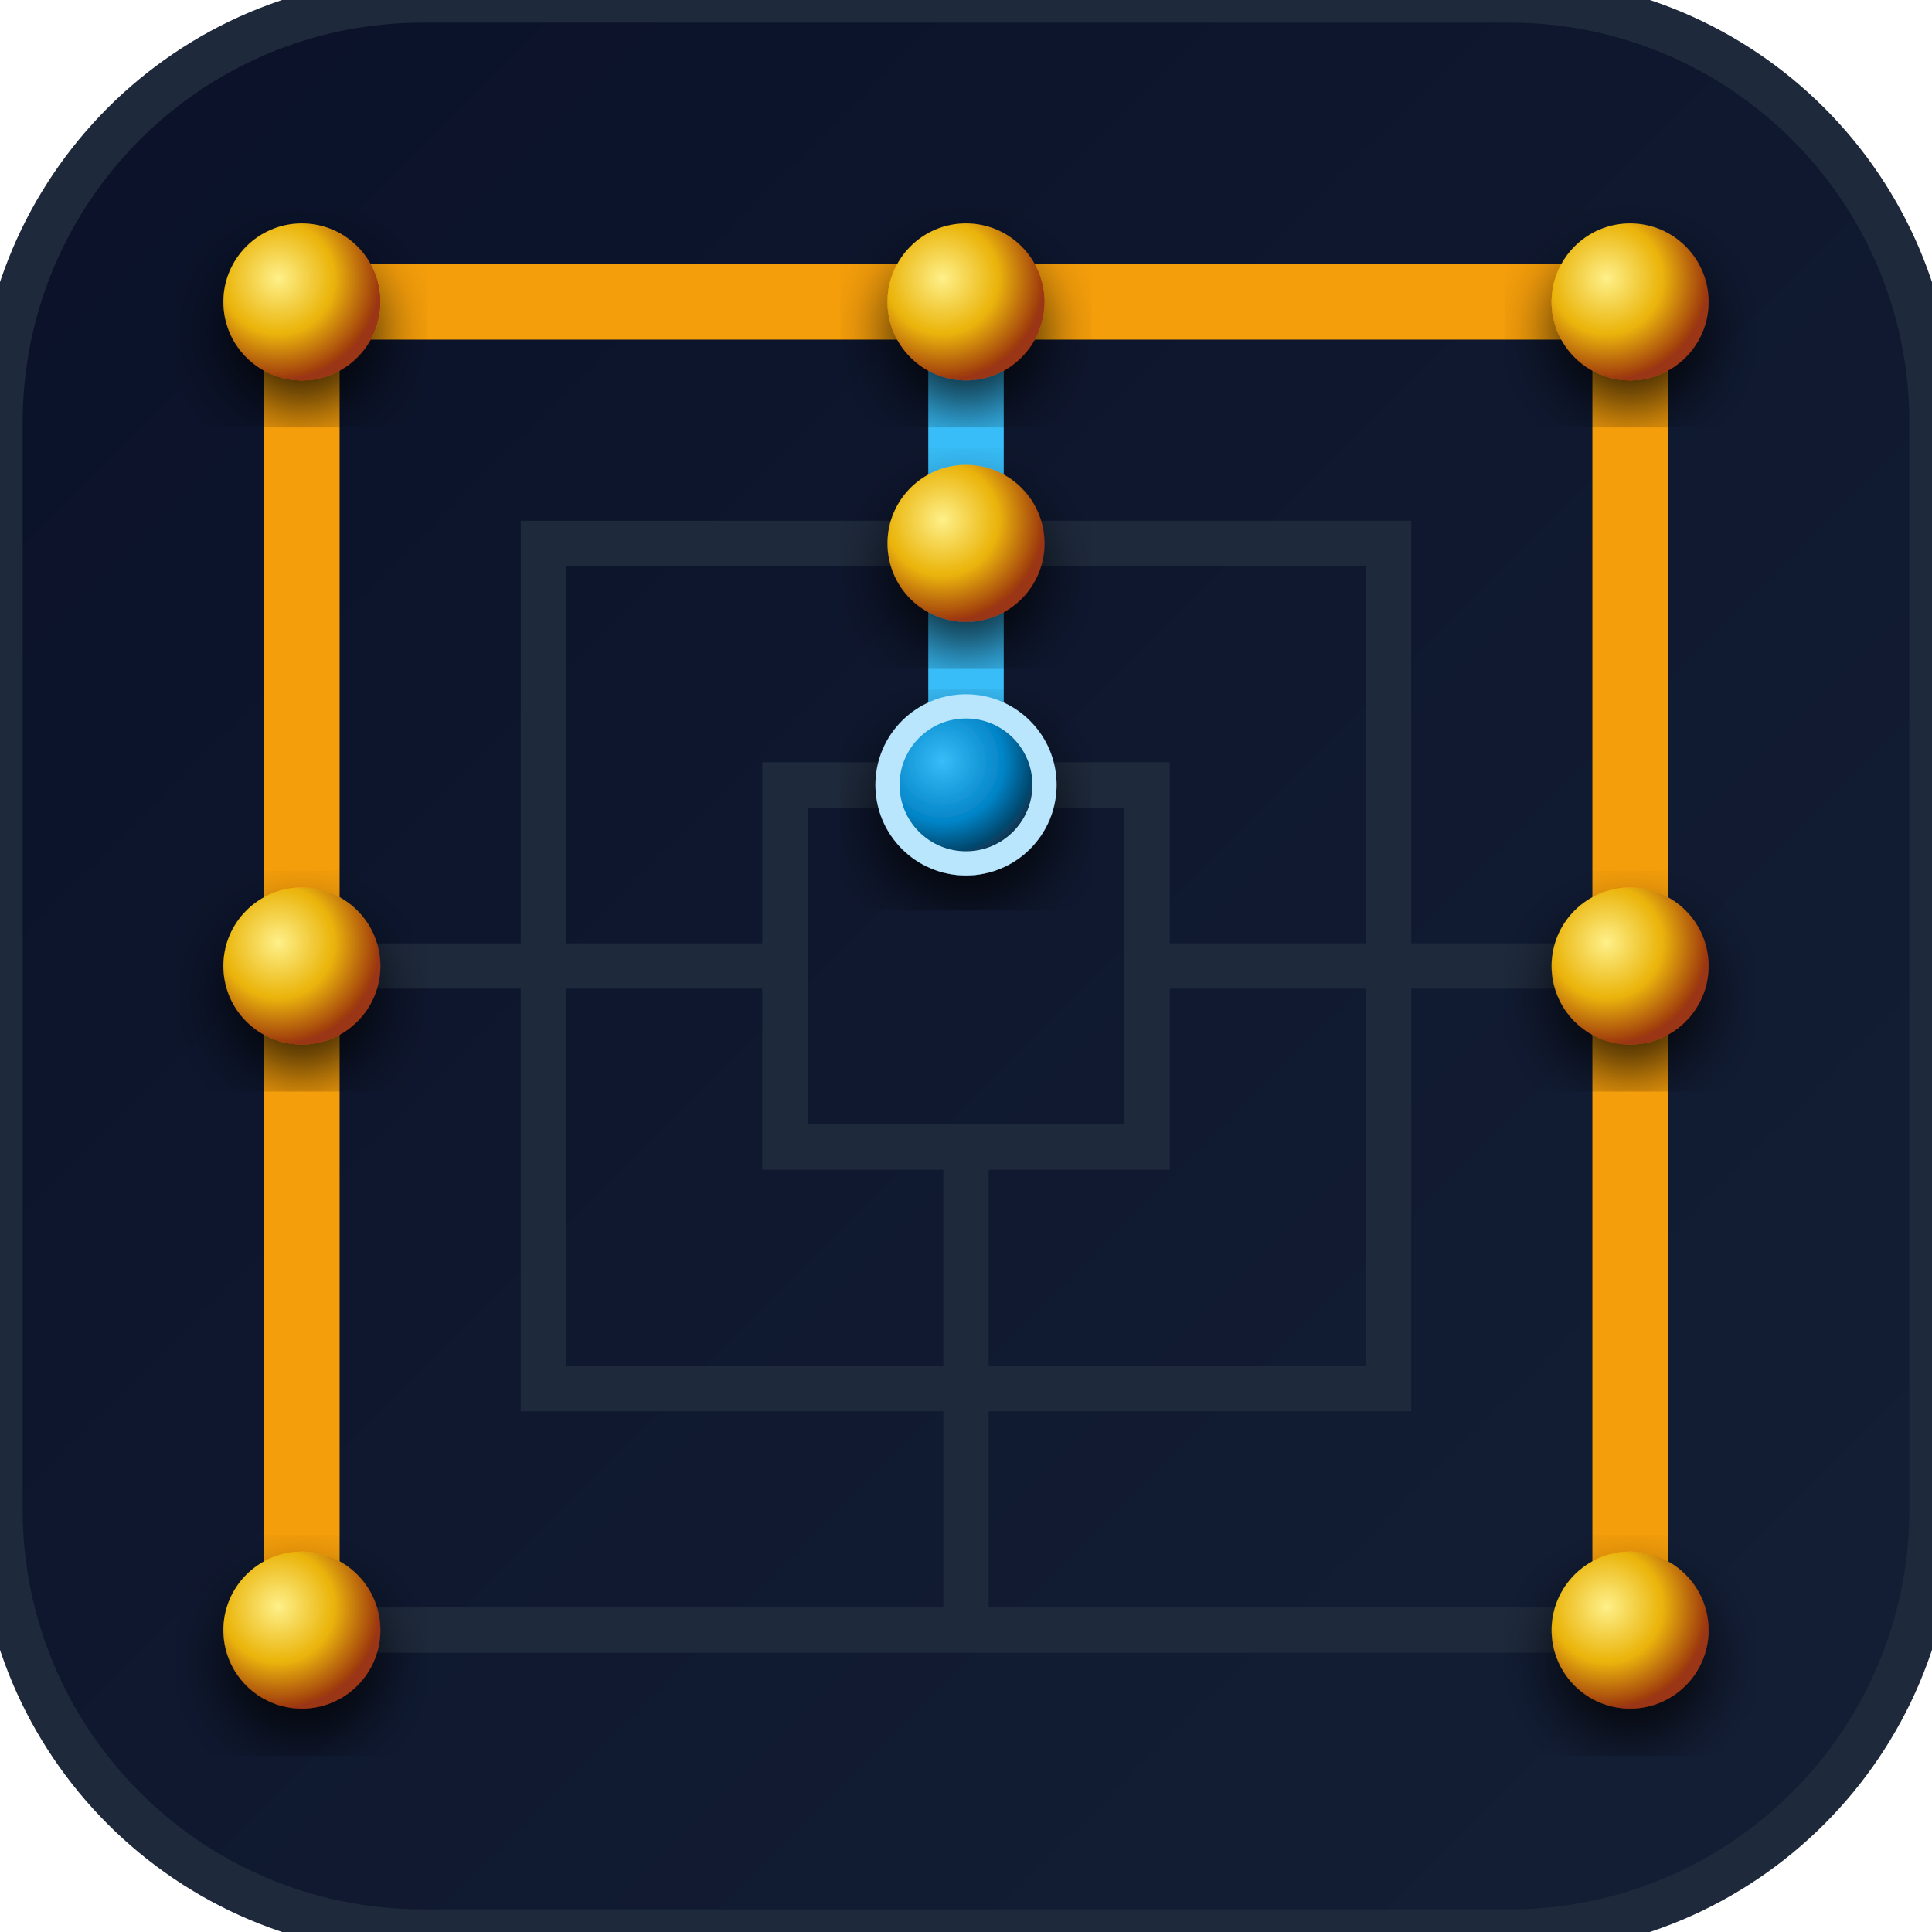
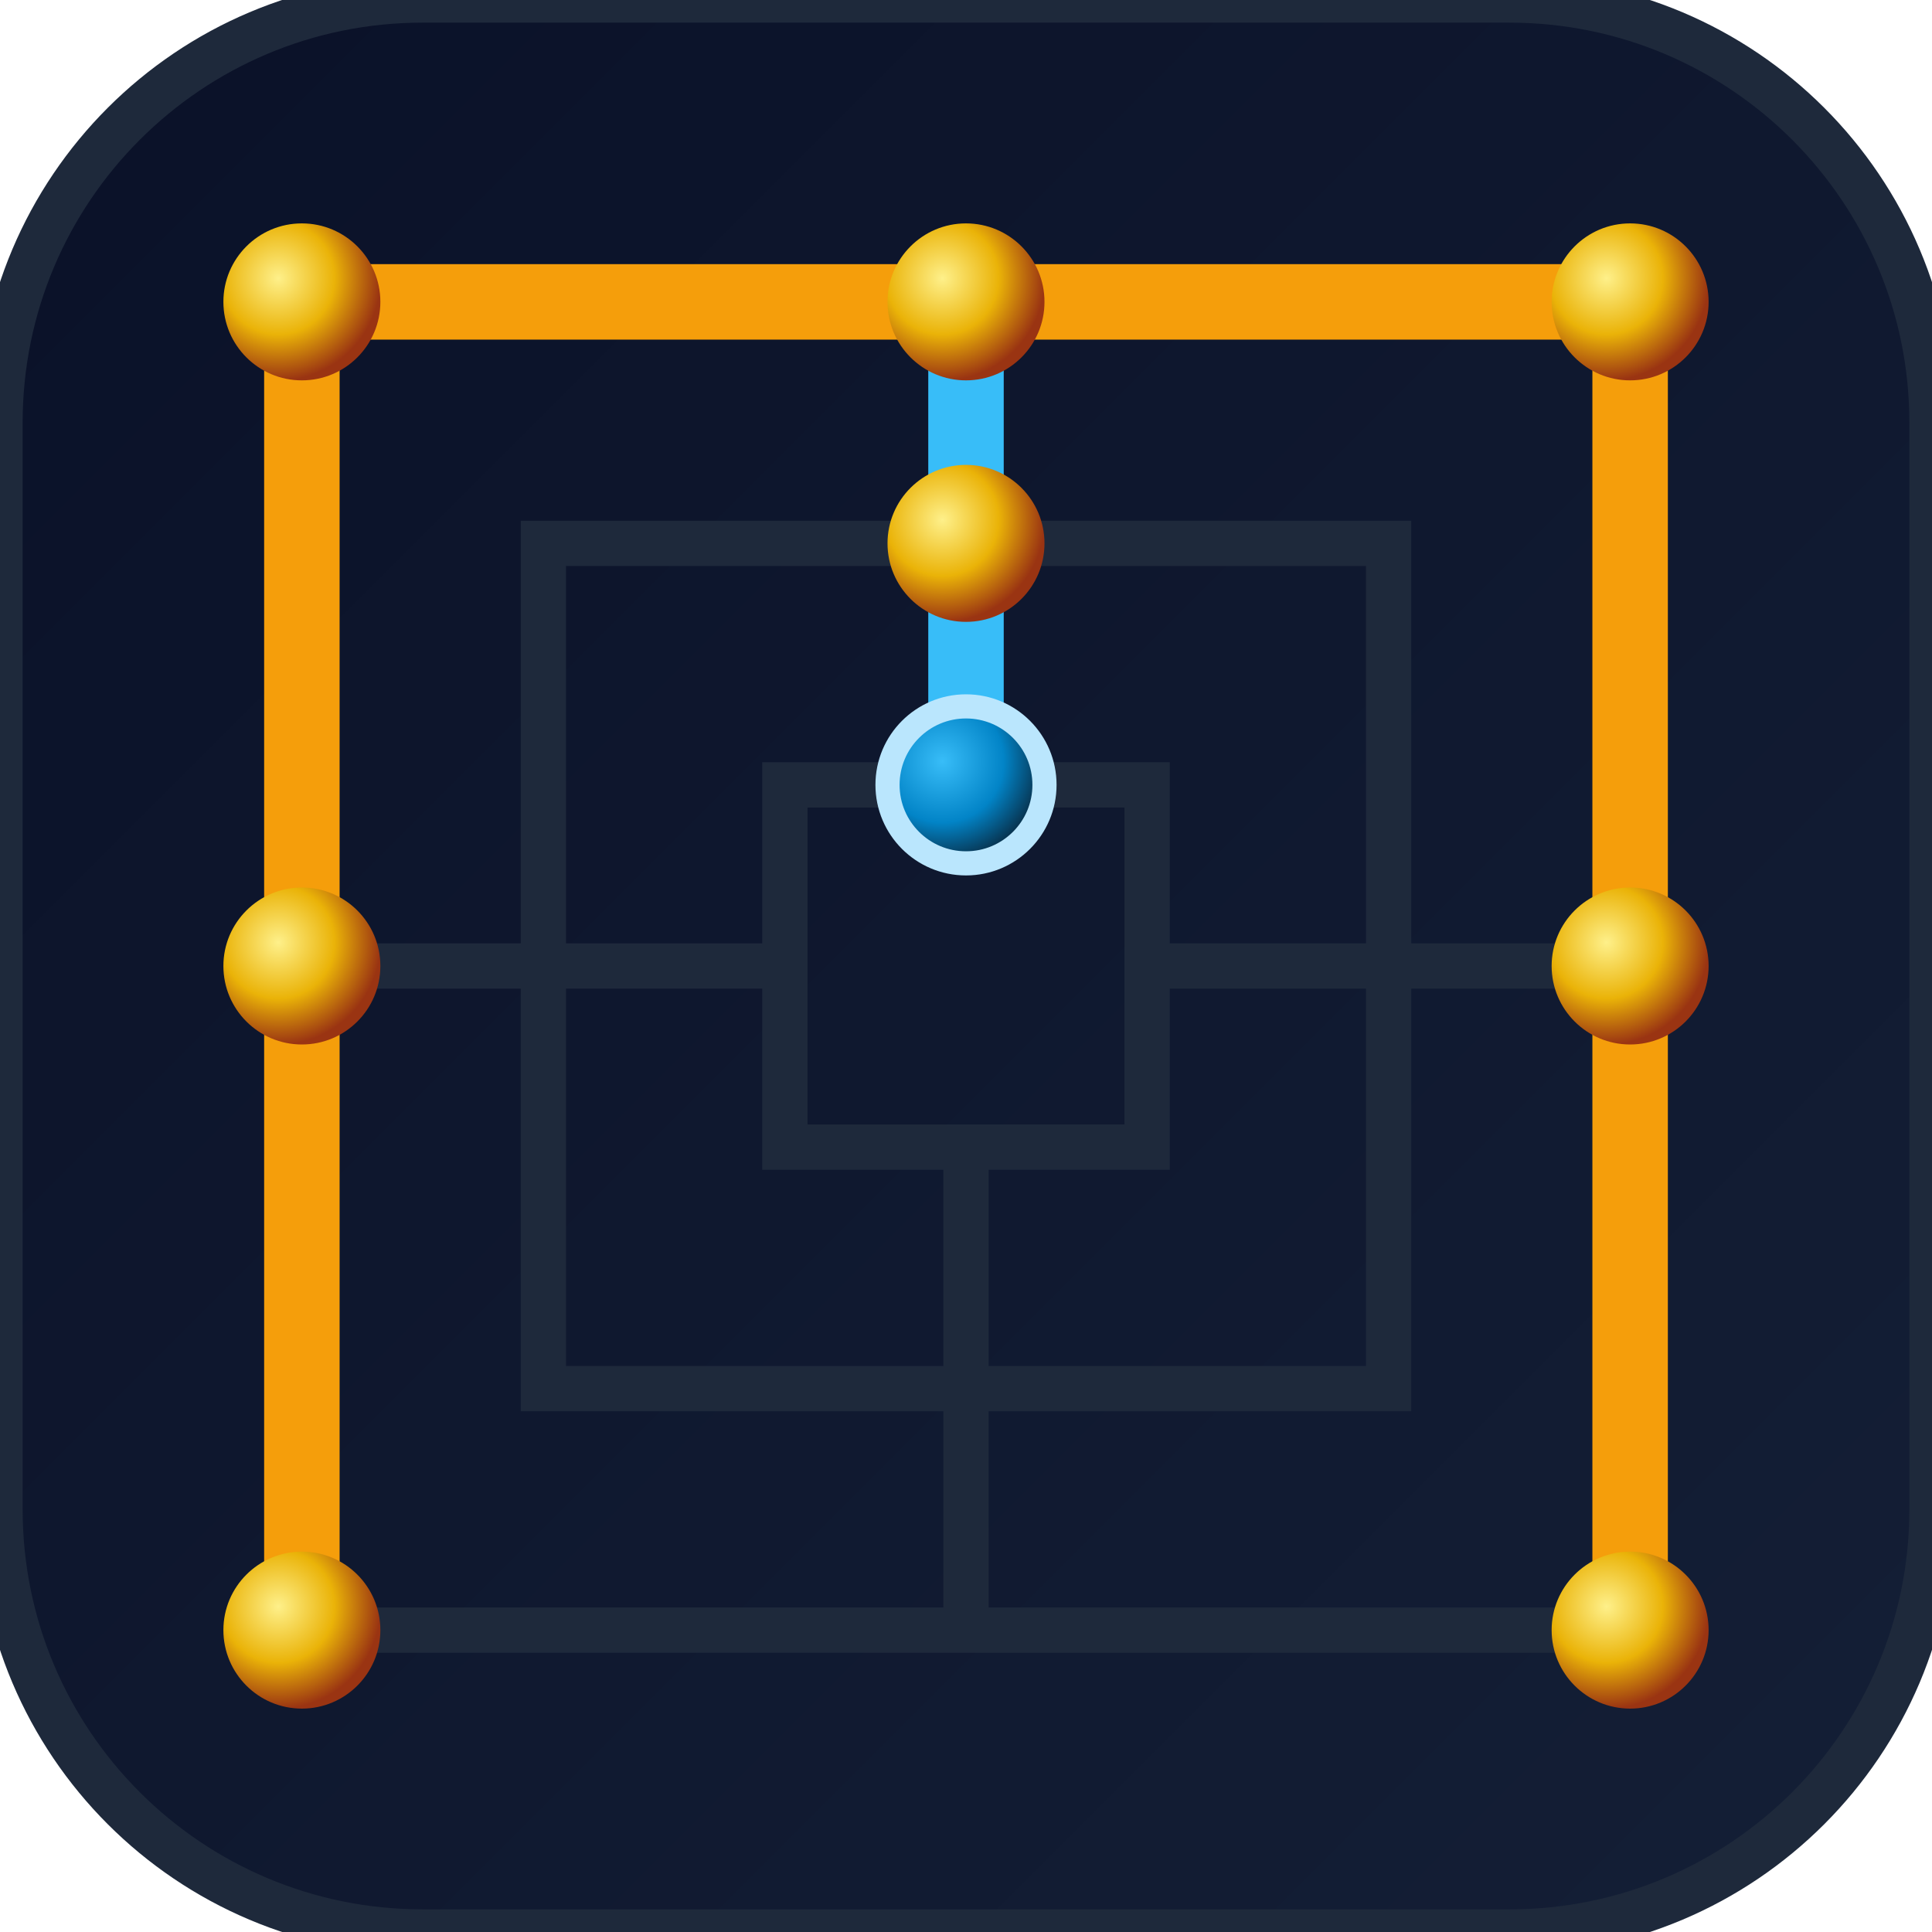
<svg xmlns="http://www.w3.org/2000/svg" viewBox="0 0 64 64">
  <defs>
-     <linearGradient id="bgMlinClean" x1="0%" y1="0%" x2="100%" y2="100%">
+     <linearGradient id="bgM" x1="0%" y1="0%" x2="100%" y2="100%">
      <stop offset="0%" stop-color="#0a1128" />
      <stop offset="100%" stop-color="#141f36" />
    </linearGradient>
-     <radialGradient id="goldDotClean" cx="35%" cy="35%" r="65%">
+     <radialGradient id="goldD" cx="35%" cy="35%" r="65%">
      <stop offset="0%" stop-color="#fef08a" />
      <stop offset="55%" stop-color="#eab308" />
      <stop offset="100%" stop-color="#9a3412" />
    </radialGradient>
-     <radialGradient id="cyanDotClean" cx="35%" cy="35%" r="65%">
+     <radialGradient id="cyanD" cx="35%" cy="35%" r="65%">
      <stop offset="0%" stop-color="#38bdf8" />
      <stop offset="60%" stop-color="#0284c7" />
      <stop offset="100%" stop-color="#082f49" />
    </radialGradient>
-     <filter id="dotShadow" x="-30%" y="-30%" width="160%" height="160%">
-       <feDropShadow dx="0" dy="1" stdDeviation="1" flood-color="#000" flood-opacity="0.8" />
-     </filter>
  </defs>
-   <rect width="64" height="64" rx="14" fill="url(#bgMlinClean)" stroke="#1e293b" stroke-width="1.5" />
+   <rect width="64" height="64" rx="14" fill="url(#bgM)" stroke="#1e293b" stroke-width="1.5" />
  <rect x="10" y="10" width="44" height="44" fill="none" stroke="#1e293b" stroke-width="1.5" />
  <rect x="18" y="18" width="28" height="28" fill="none" stroke="#1e293b" stroke-width="1.5" />
  <rect x="26" y="26" width="12" height="12" fill="none" stroke="#1e293b" stroke-width="1.5" />
  <line x1="32" y1="10" x2="32" y2="26" stroke="#1e293b" stroke-width="1.5" />
  <line x1="32" y1="38" x2="32" y2="54" stroke="#1e293b" stroke-width="1.5" />
  <line x1="10" y1="32" x2="26" y2="32" stroke="#1e293b" stroke-width="1.5" />
  <line x1="38" y1="32" x2="54" y2="32" stroke="#1e293b" stroke-width="1.5" />
  <line x1="10" y1="10" x2="54" y2="10" stroke="#f59e0b" stroke-width="2.5" stroke-linecap="round" />
  <line x1="10" y1="10" x2="10" y2="54" stroke="#f59e0b" stroke-width="2.5" stroke-linecap="round" />
  <line x1="32" y1="10" x2="32" y2="26" stroke="#38bdf8" stroke-width="2.5" stroke-linecap="round" />
  <line x1="54" y1="10" x2="54" y2="54" stroke="#f59e0b" stroke-width="2.5" stroke-linecap="round" />
-   <circle cx="10" cy="10" r="2.6" fill="url(#goldDotClean)" filter="url(#dotShadow)" />
-   <circle cx="10" cy="32" r="2.6" fill="url(#goldDotClean)" filter="url(#dotShadow)" />
-   <circle cx="10" cy="54" r="2.6" fill="url(#goldDotClean)" filter="url(#dotShadow)" />
-   <circle cx="54" cy="10" r="2.6" fill="url(#goldDotClean)" filter="url(#dotShadow)" />
-   <circle cx="54" cy="32" r="2.6" fill="url(#goldDotClean)" filter="url(#dotShadow)" />
-   <circle cx="54" cy="54" r="2.6" fill="url(#goldDotClean)" filter="url(#dotShadow)" />
-   <circle cx="32" cy="10" r="2.6" fill="url(#goldDotClean)" filter="url(#dotShadow)" />
-   <circle cx="32" cy="18" r="2.6" fill="url(#goldDotClean)" filter="url(#dotShadow)" />
-   <circle cx="32" cy="26" r="2.6" fill="url(#cyanDotClean)" stroke="#bae6fd" stroke-width="0.8" filter="url(#dotShadow)" />
+   <circle cx="10" cy="10" r="2.6" fill="url(#goldD)" />
+   <circle cx="10" cy="32" r="2.6" fill="url(#goldD)" />
+   <circle cx="10" cy="54" r="2.6" fill="url(#goldD)" />
+   <circle cx="54" cy="10" r="2.6" fill="url(#goldD)" />
+   <circle cx="54" cy="32" r="2.6" fill="url(#goldD)" />
+   <circle cx="54" cy="54" r="2.6" fill="url(#goldD)" />
+   <circle cx="32" cy="10" r="2.6" fill="url(#goldD)" />
+   <circle cx="32" cy="18" r="2.6" fill="url(#goldD)" />
+   <circle cx="32" cy="26" r="2.6" fill="url(#cyanD)" stroke="#bae6fd" stroke-width="0.8" />
</svg>
